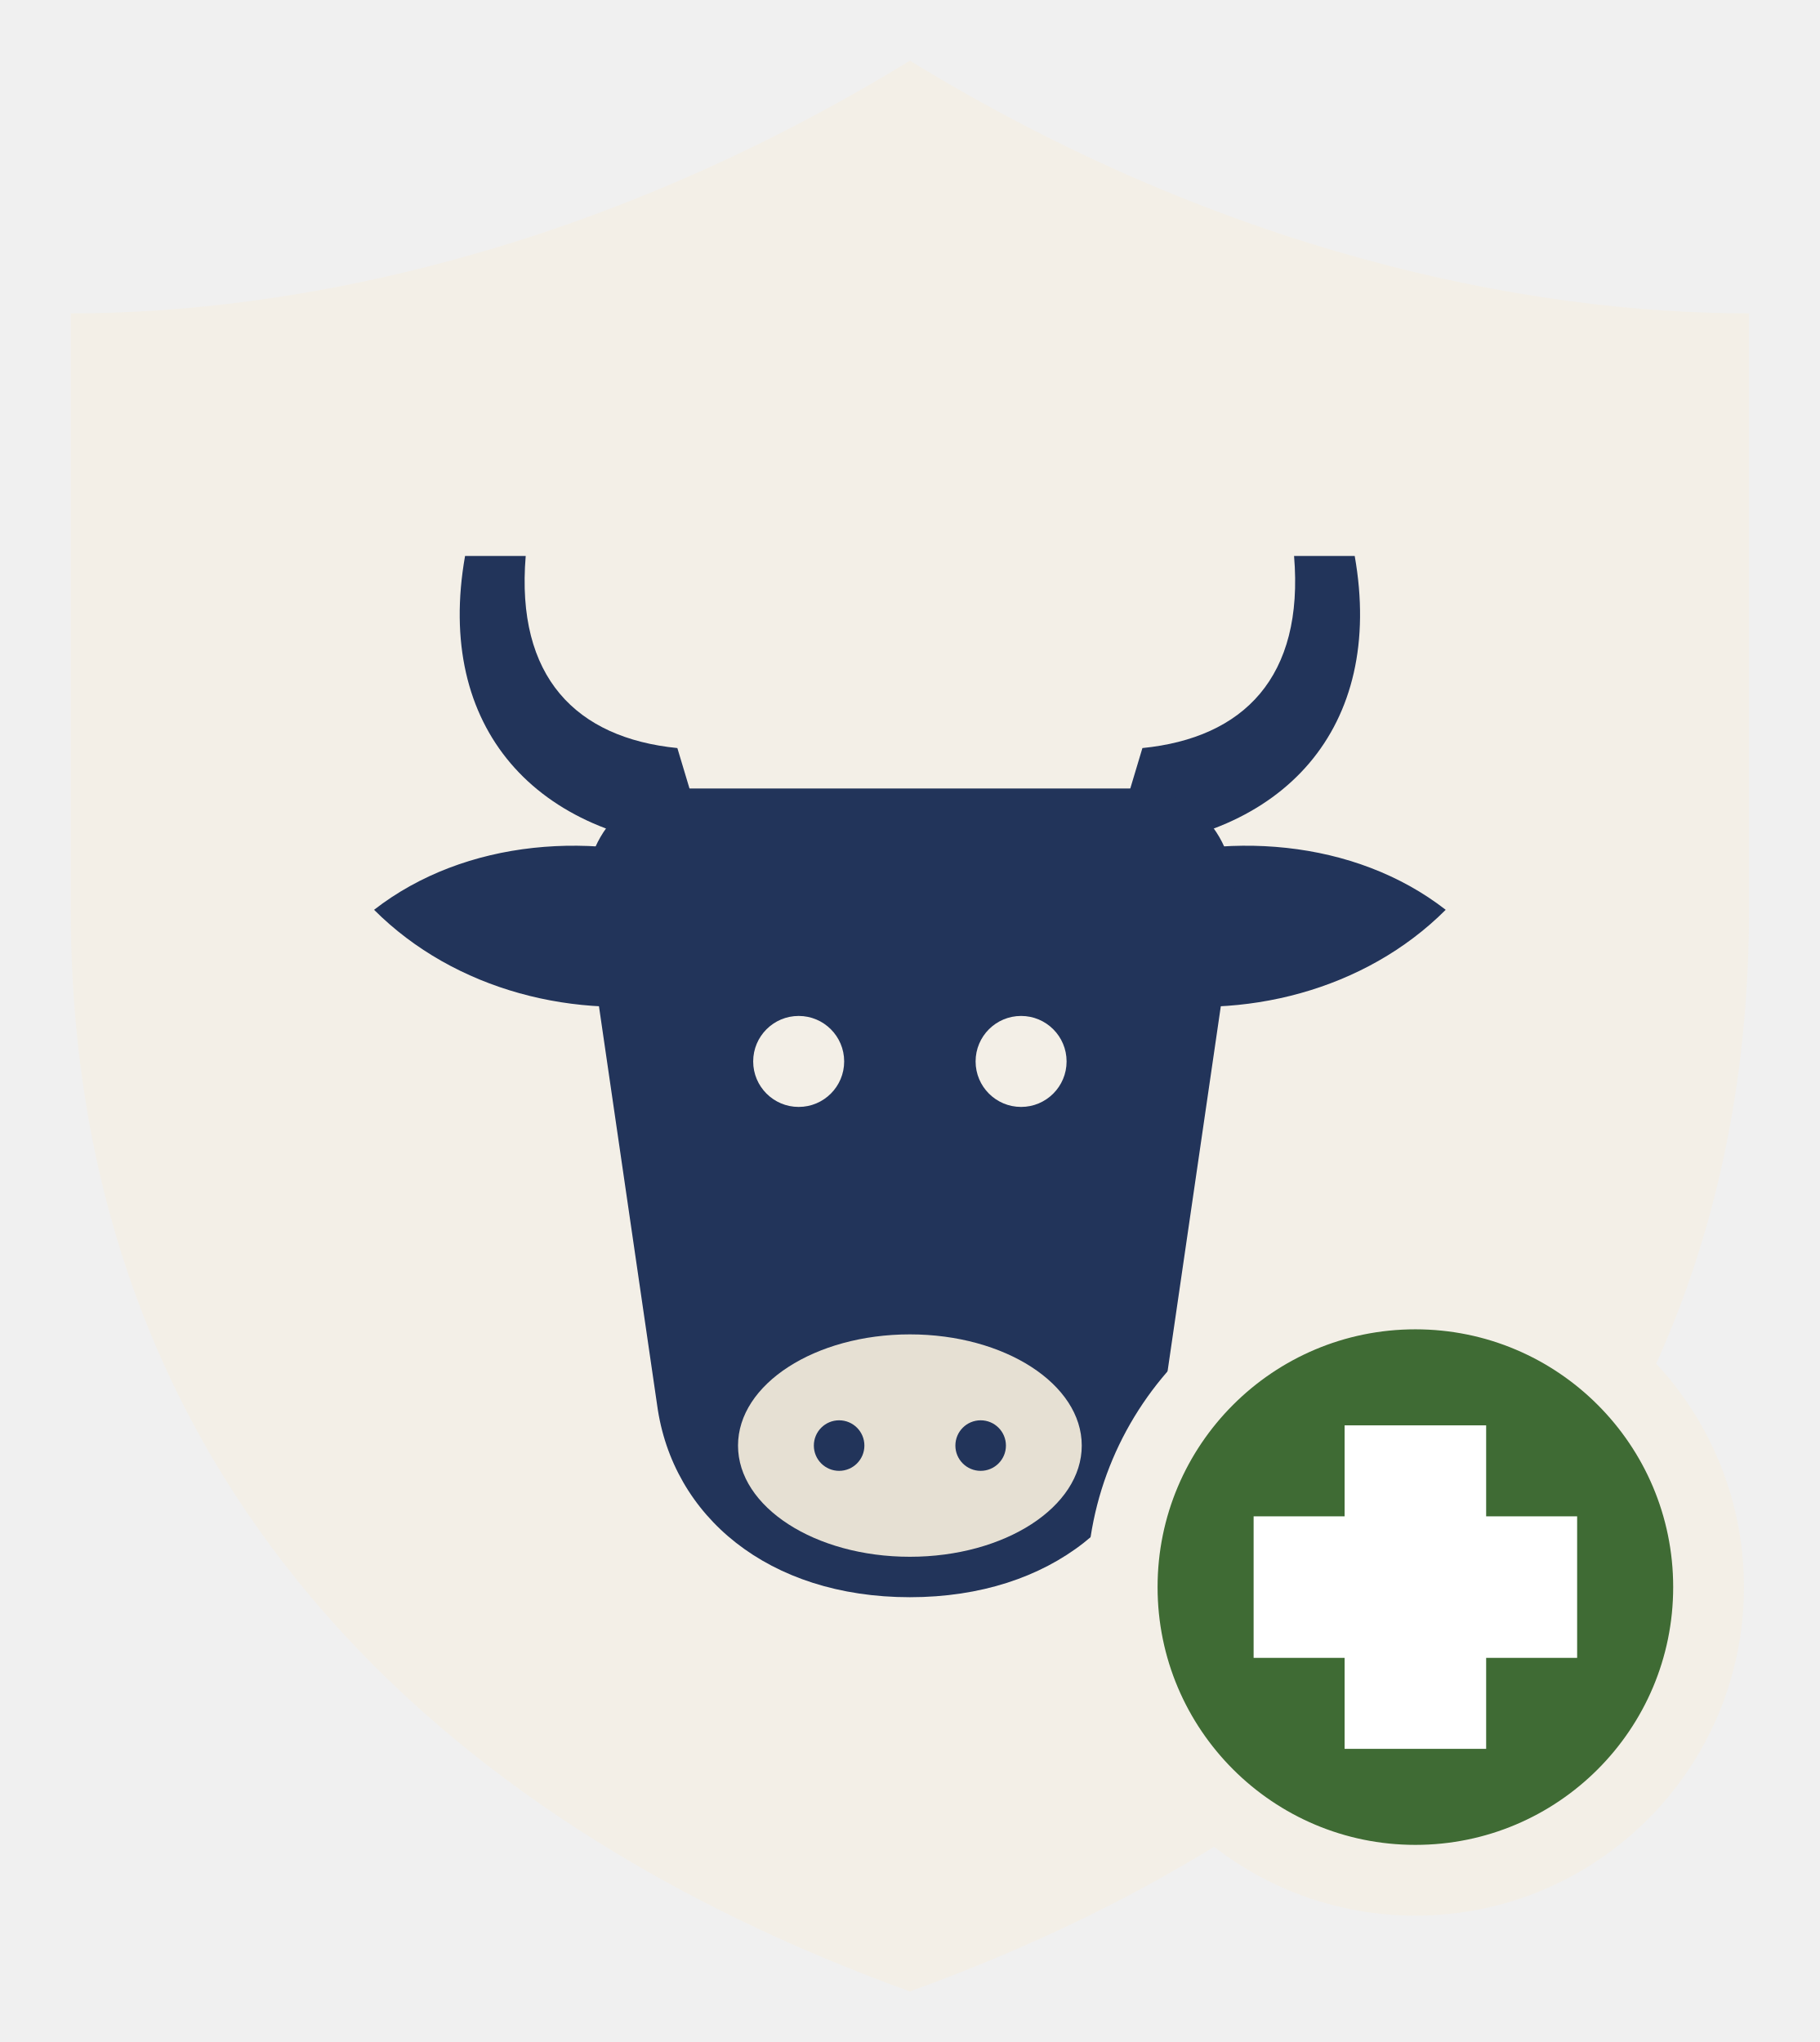
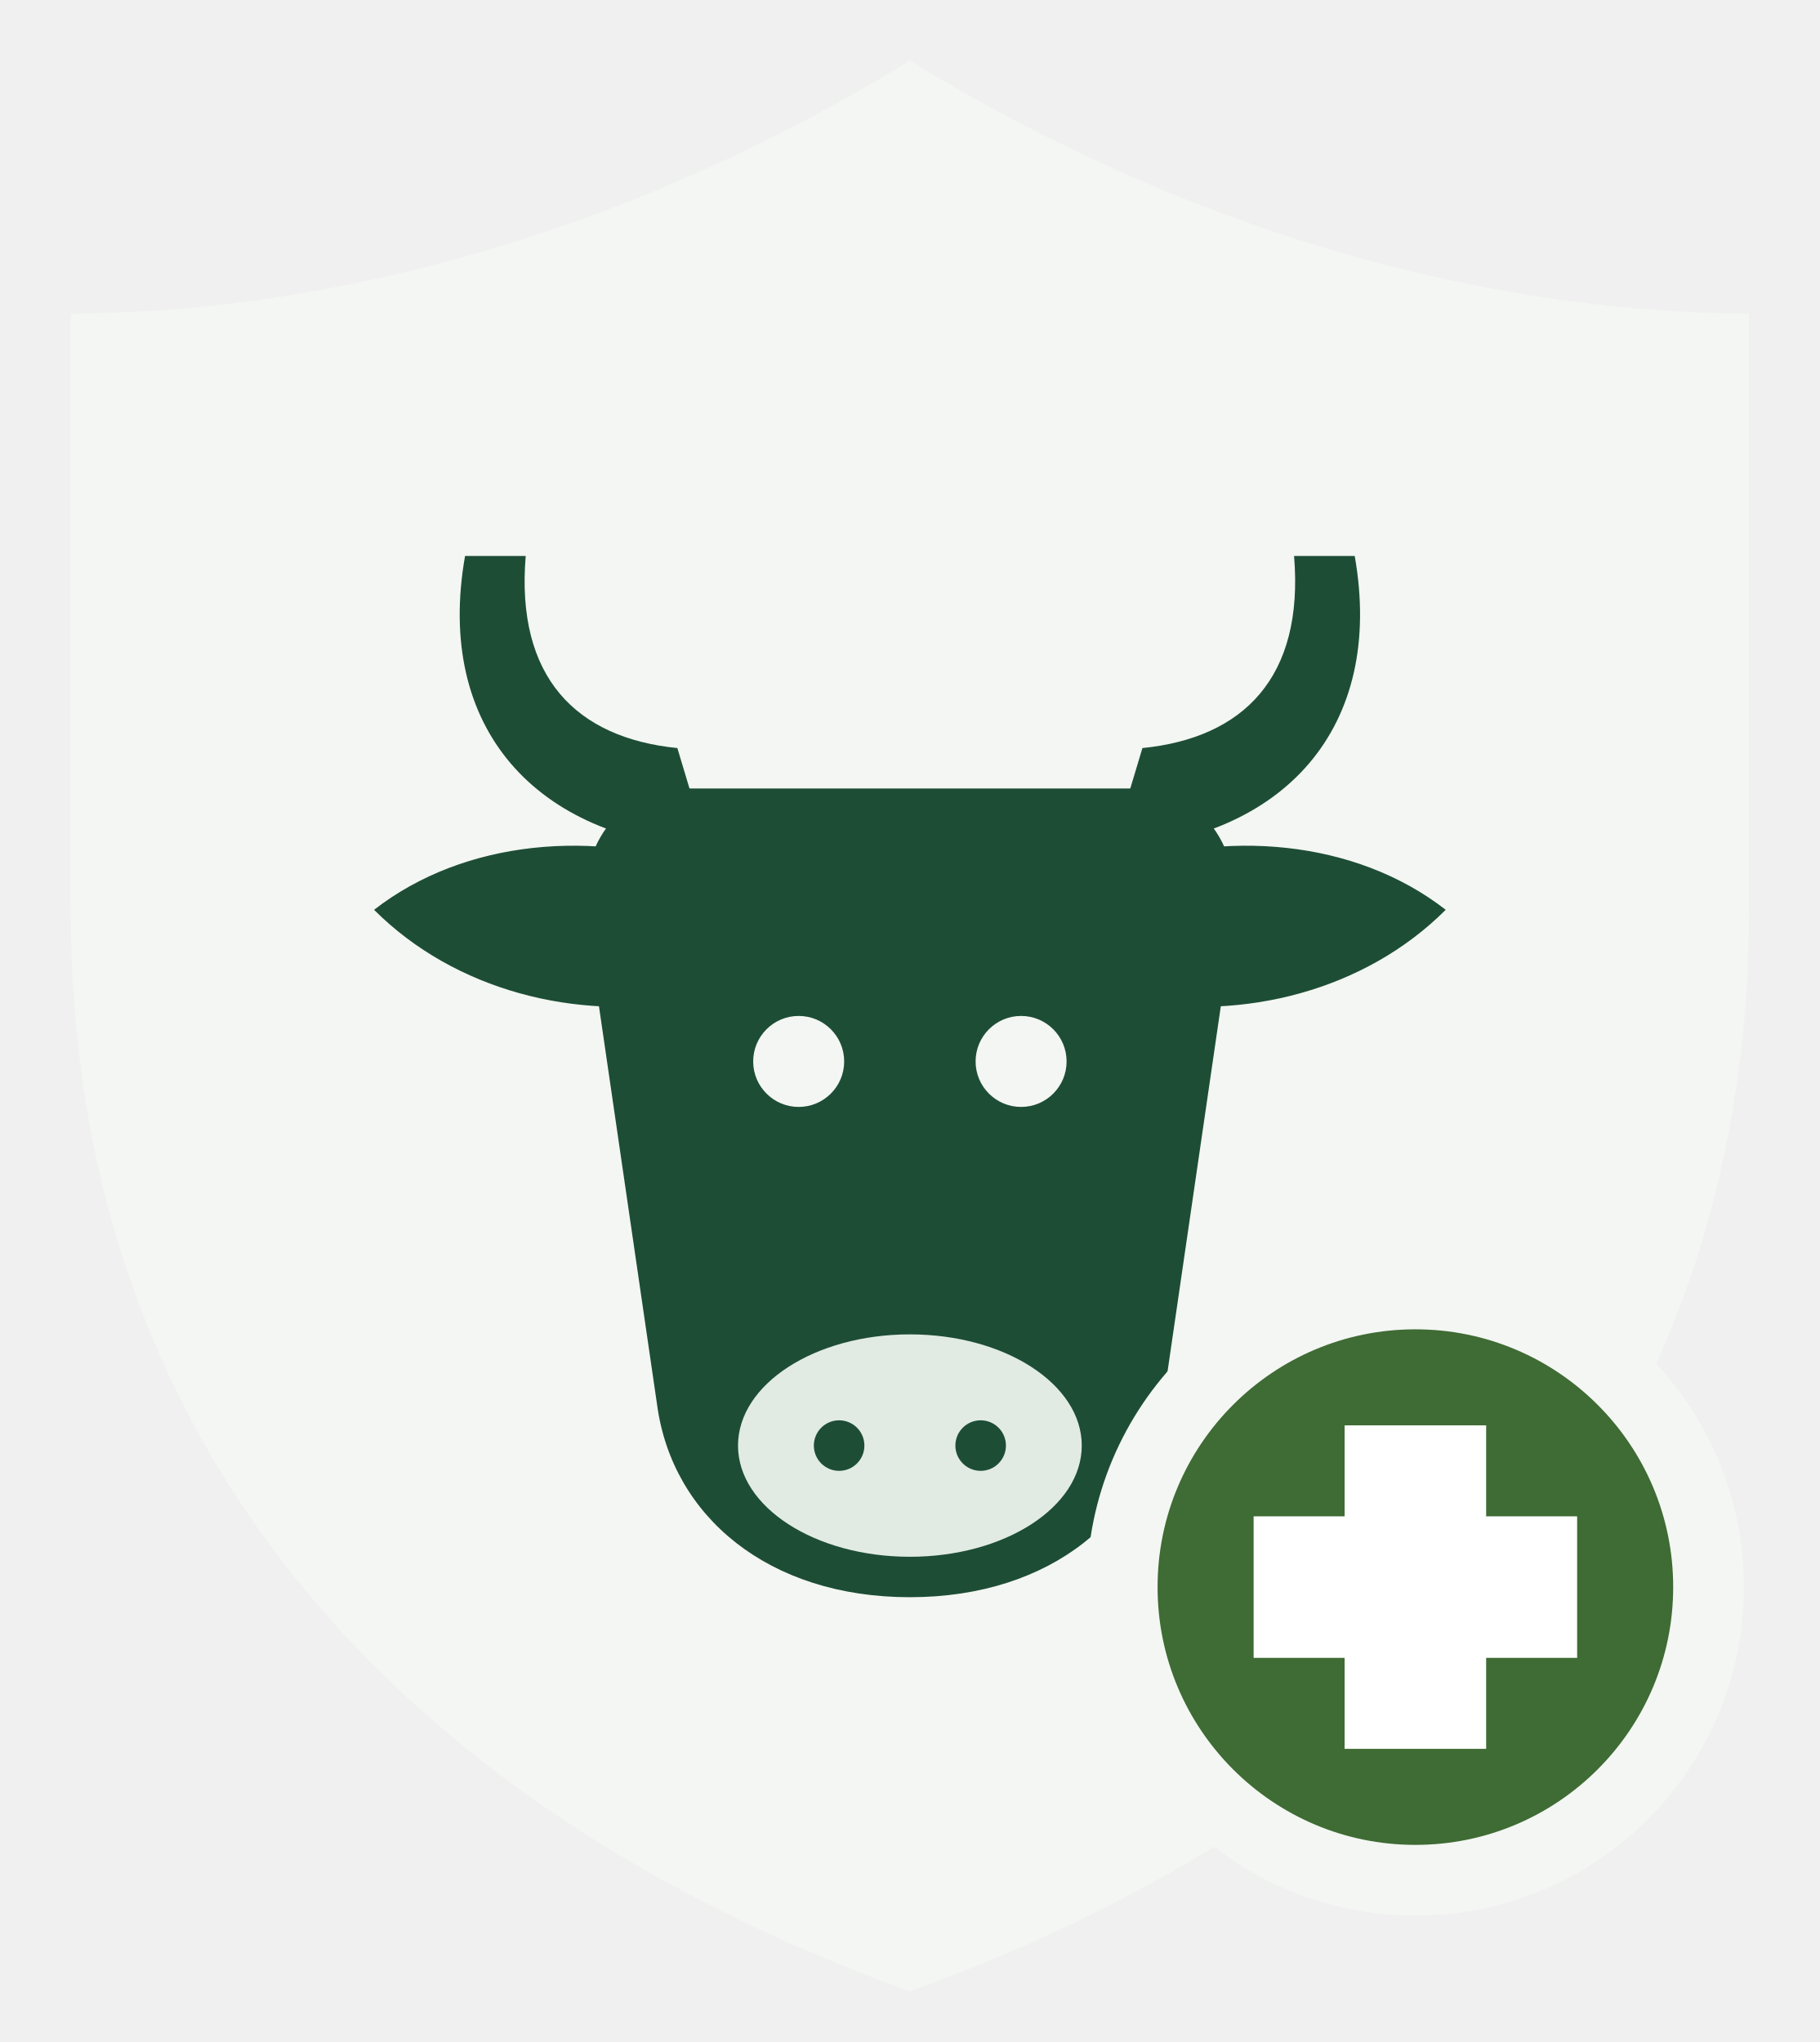
<svg xmlns="http://www.w3.org/2000/svg" viewBox="76 58 360 404">
-   <path d="M256 70c62 38 122 50 166 50v118c0 112-72 180-166 214-94-34-166-102-166-214V120c44 0 104-12 166-50z" fill="#F3EFE7" />
-   <g fill="#22345A">
+   <path d="M256 70c62 38 122 50 166 50v118c0 112-72 180-166 214-94-34-166-102-166-214V120c44 0 104-12 166-50z" fill="#F3F6F2" />
+   <g fill="#1E4D36">
    <path d="M168 168c-6 34 14 56 48 58l-6-20c-20-2-32-14-30-38z" />
    <path d="M344 168c6 34-14 56-48 58l6-20c20-2 32-14 30-38z" />
    <path d="M150 238c18-14 44-16 66-8l-4 26c-22 4-46-2-62-18z" />
    <path d="M362 238c-18-14-44-16-66-8l4 26c22 4 46-2 62-18z" />
    <path d="M212 214h88c14 0 22 12 20 26l-14 96c-3 22-22 38-50 38s-47-16-50-38l-14-96c-2-14 6-26 20-26z" />
  </g>
-   <ellipse cx="256" cy="344" rx="34" ry="22" fill="#E6E0D3" />
-   <circle cx="242" cy="344" r="5" fill="#22345A" />
-   <circle cx="270" cy="344" r="5" fill="#22345A" />
-   <circle cx="234" cy="268" r="9" fill="#F3EFE7" />
-   <circle cx="278" cy="268" r="9" fill="#F3EFE7" />
-   <circle cx="356" cy="372" r="58" fill="#3F6B34" stroke="#F3EFE7" stroke-width="14" />
+   <ellipse cx="256" cy="344" rx="34" ry="22" fill="#E1EBE3" />
+   <circle cx="242" cy="344" r="5" fill="#1E4D36" />
+   <circle cx="270" cy="344" r="5" fill="#1E4D36" />
+   <circle cx="234" cy="268" r="9" fill="#F3F6F2" />
+   <circle cx="278" cy="268" r="9" fill="#F3F6F2" />
+   <circle cx="356" cy="372" r="58" fill="#3F6B34" stroke="#F3F6F2" stroke-width="14" />
  <path d="M342 340h28v18h18v28h-18v18h-28v-18h-18v-28h18z" fill="#FFFFFF" />
</svg>
